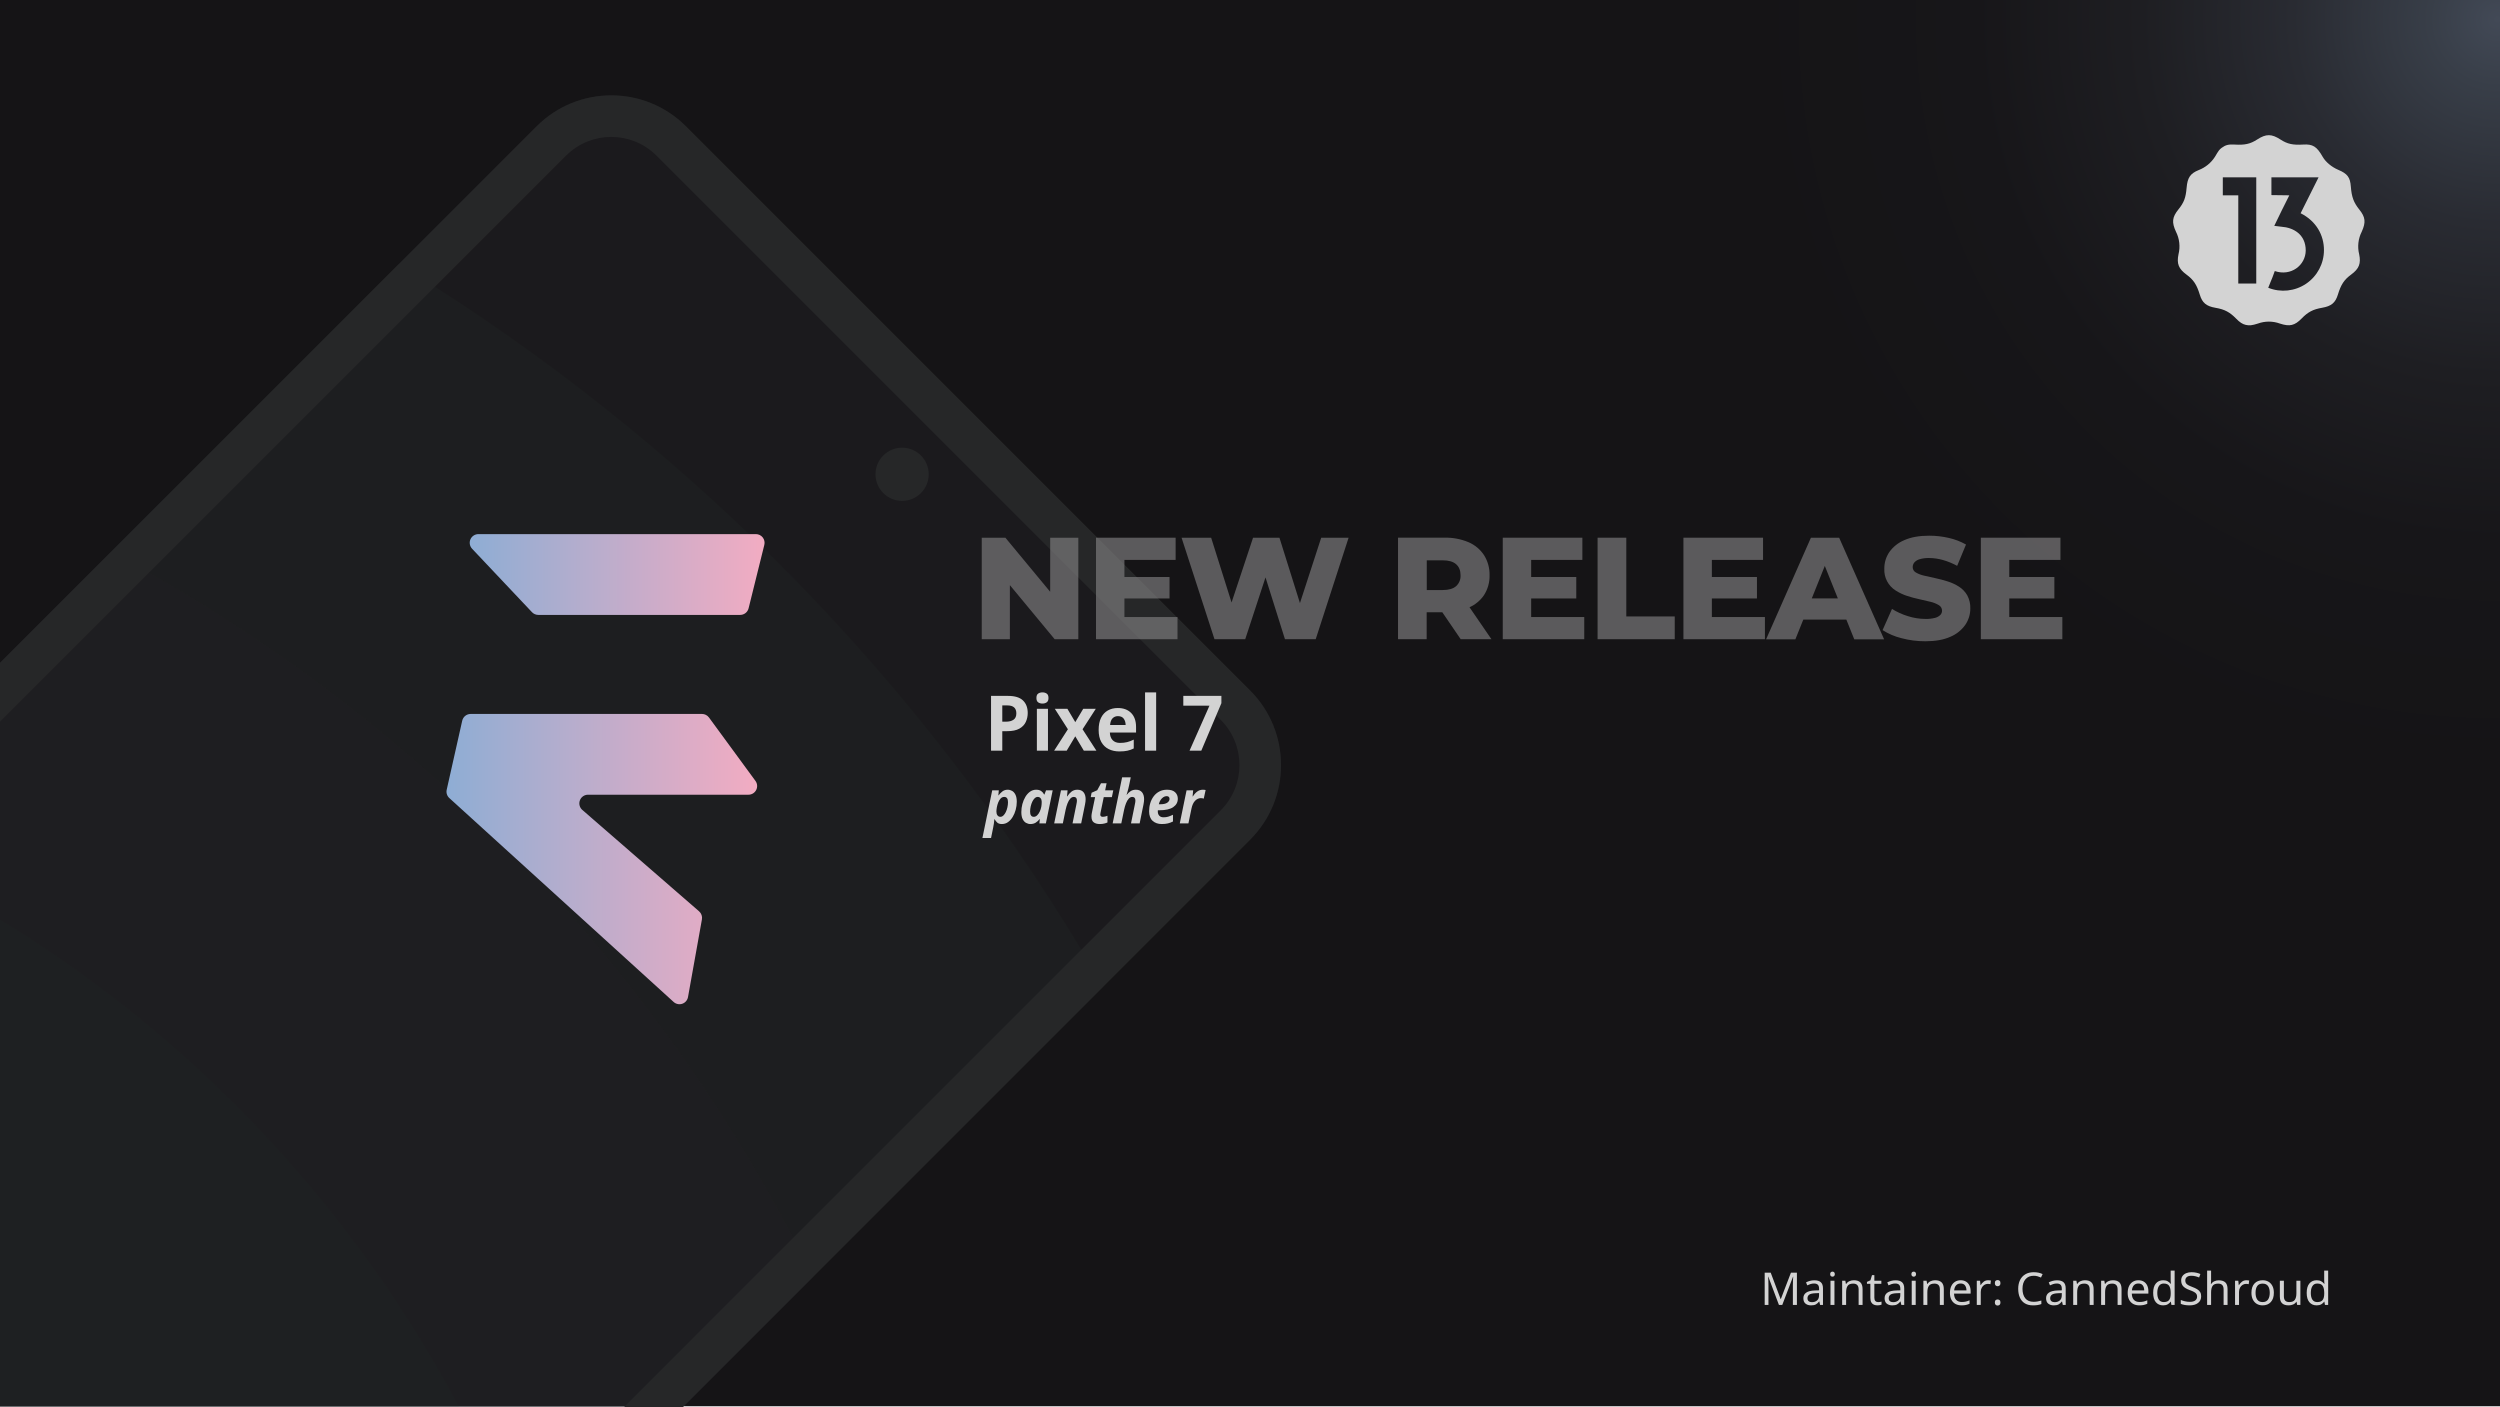
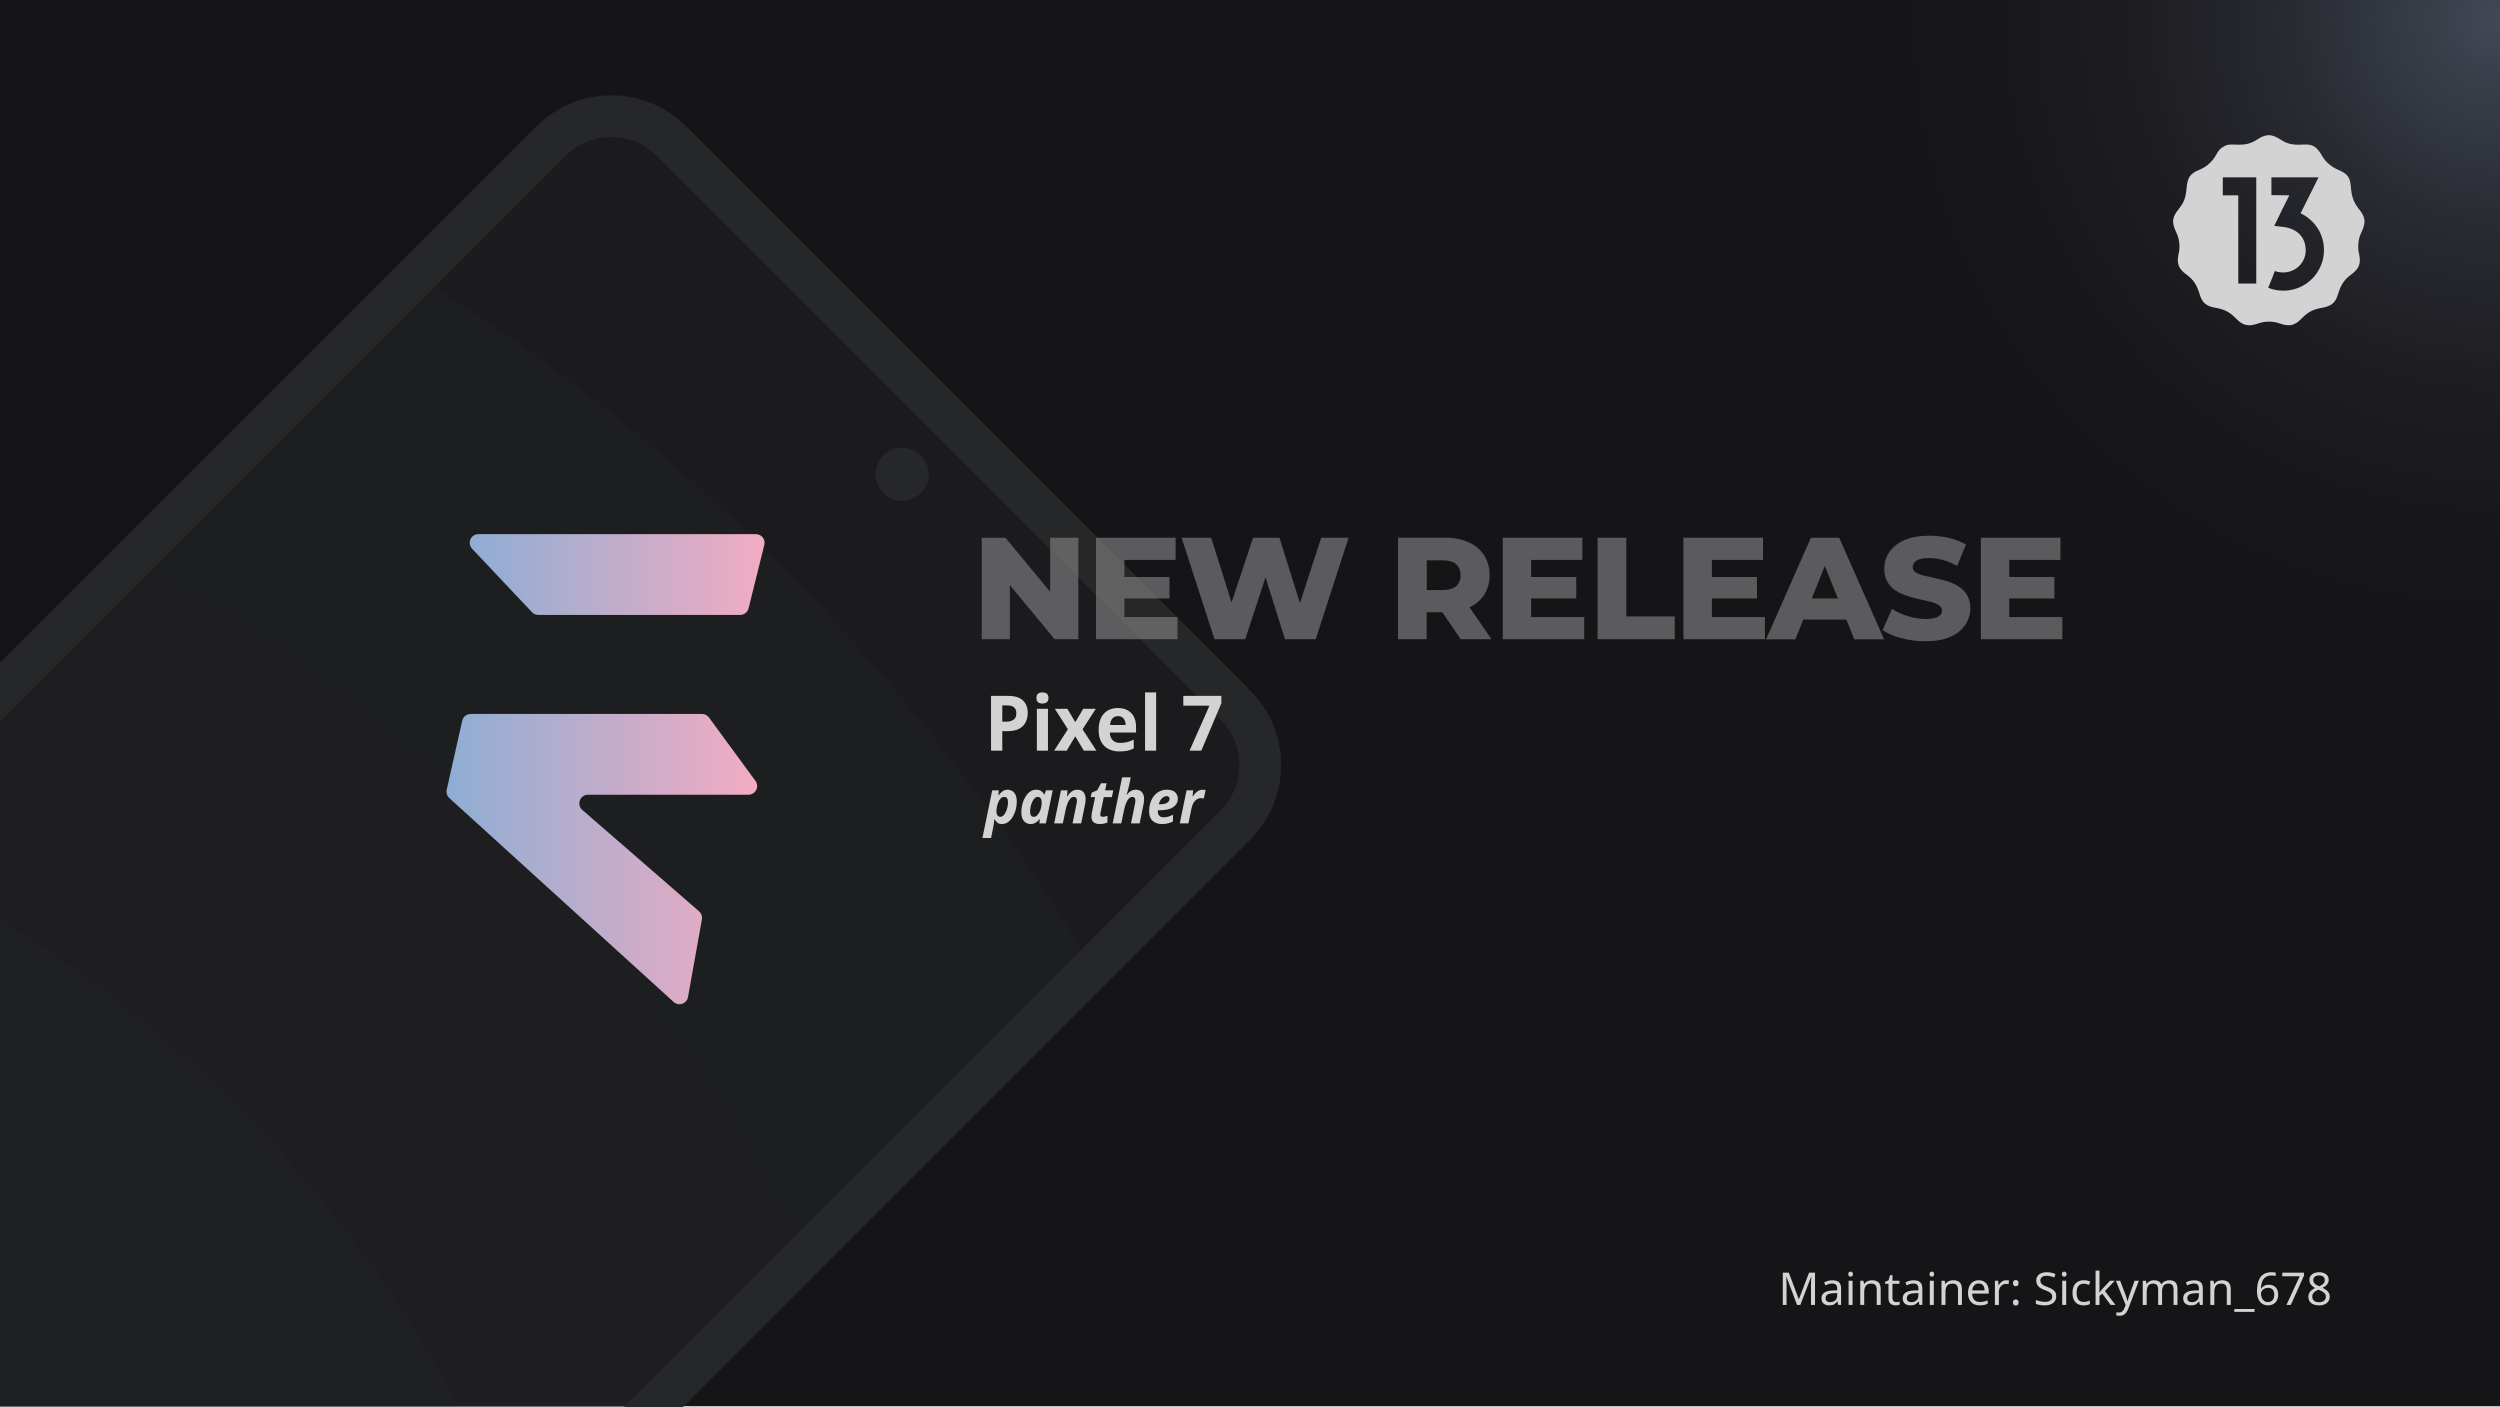
<svg xmlns="http://www.w3.org/2000/svg" xmlns:xlink="http://www.w3.org/1999/xlink" id="Layer_1" data-name="Layer 1" viewBox="0 0 1920 1080">
  <defs>
    <style>
          .cls-1 {
            fill: url(#radial-gradient);
          }
          .cls-2 {
            opacity: 0.58;
          }
          .cls-3 {
            fill: #26292b;
            opacity: 0.57;
          }
          .cls-4 {
            fill: #262728;
          }
          .cls-5 {
            fill: url(#linear-gradient);
          }
          .cls-6 {
            fill: url(#linear-gradient-2);
          }
          .cls-12,
          .cls-7,
          .cls-8 {
            fill: #d3d3d3;
            color: #d3d3d3;
          }
          .cls-8 {
            font-size: 34.7px;
            font-family: Montserrat-Regular, Montserrat;
          }
          .cls-9 {
            letter-spacing: -0.01em;
          }
          .cls-10 {
            opacity: 0.65;
          }
          .cls-11 {
            fill: #818081;
          }
          .cls-12 {
            font-size: 58.91px;
            font-family: Montserrat-ExtraBold, Montserrat;
            font-weight: 700;
          }
          .cls-13 {
            letter-spacing: 0em;
          }
          .cls-14 {
            letter-spacing: 0em;
          }
          .cls-15 {
            letter-spacing: -0.01em;
          }
          .cls-16,
          .cls-17,
          .cls-18 {
            font-size: 46.57px;
            font-family: Montserrat-ExtraBoldItalic, Montserrat;
            font-style: italic;
          }
          .cls-16 {
            letter-spacing: -0.01em;
          }
          .cls-17 {
            letter-spacing: 0em;
          }
          .cls-18 {
            letter-spacing: 0em;
          }

          .cls-100 {
            opacity: 0.58;
          }
          .cls-200 {
            fill: #26292b;
            opacity: 0.57;
          }
          .cls-300 {
            fill: #262728;
          }
        </style>
    <radialGradient id="radial-gradient" cx="1918" cy="14.88" r="581.79" gradientUnits="userSpaceOnUse">
      <stop offset="0" stop-color="#424956" />
      <stop offset="0.09" stop-color="#383e48" />
      <stop offset="0.27" stop-color="#292b32" />
      <stop offset="0.47" stop-color="#1e1e22" />
      <stop offset="0.69" stop-color="#171619" />
      <stop offset="1" stop-color="#151416" />
    </radialGradient>
    <linearGradient id="linear-gradient" x1="360.73" y1="441.22" x2="587.16" y2="441.22" gradientUnits="userSpaceOnUse">
      <stop offset="0" stop-color="#8eadd4" />
      <stop offset="1" stop-color="#f2acc2" />
    </linearGradient>
    <linearGradient id="linear-gradient-2" x1="342.89" y1="659.76" x2="581.49" y2="659.76" xlink:href="#linear-gradient" />
  </defs>
  <rect id="BG" class="cls-1" width="1920" height="1080" />
  <g id="_1" data-name="1">
    <g class="cls-100">
      <path class="cls-200" d="M960.14,644.85,847.2,757.79,624.48,980.51,405.6,1199.39l-521,521a81.06,81.06,0,0,1-114.51,0L-663.31,1287a81.06,81.06,0,0,1,0-114.51L412.21,96.92a81.06,81.06,0,0,1,114.51,0L960.14,530.34A81.06,81.06,0,0,1,960.14,644.85Z" />
      <path class="cls-200" d="M847.2,757.79,624.48,980.51,405.6,1199.39l-521,521a81.06,81.06,0,0,1-114.51,0L-663.31,1287a81.06,81.06,0,0,1,0-114.51L306.23,202.9q14,8.52,27.79,17.35A1565.88,1565.88,0,0,1,830.45,729.4Q839,743.5,847.2,757.79Z" />
      <path class="cls-200" d="M624.48,980.51,405.6,1199.39l-521,521a81.06,81.06,0,0,1-114.51,0L-663.31,1287a81.06,81.06,0,0,1,0-114.51L85.36,423.77q14.69,7.82,29.13,16a1262.17,1262.17,0,0,1,494.78,510.8Q617.07,965.43,624.48,980.51Z" />
      <path class="cls-200" d="M405.6,1199.39l-521,521a81.06,81.06,0,0,1-114.51,0L-663.31,1287a81.06,81.06,0,0,1,0-114.51l532.86-532.86q15.82,6.61,31.36,13.78c222.2,102.34,399,286.33,492.06,513.52Q399.57,1183,405.6,1199.39Z" />
    </g>
    <g id="_2-2" data-name="2">
      <path class="cls-300" d="M960.14,530.34,526.72,96.92a81.06,81.06,0,0,0-114.51,0L-663.31,1172.44a81.06,81.06,0,0,0,0,114.51l433.42,433.42a81.06,81.06,0,0,0,114.51,0l521-521L624.48,980.51,847.2,757.79,960.14,644.85A81.06,81.06,0,0,0,960.14,530.34Zm-22.57,91.94-328.3,328.3L393,1166.88-137.95,1697.8a49.12,49.12,0,0,1-69.37,0l-433.42-433.42a49.12,49.12,0,0,1,0-69.37L434.78,119.49a49.12,49.12,0,0,1,69.37,0L937.57,552.91A49.12,49.12,0,0,1,937.57,622.28Z" />
      <circle class="cls-300" cx="692.82" cy="364.25" r="20.43" />
    </g>
  </g>
  <g id="EVO_Logo" data-name="EVO Logo">
    <path class="cls-5" d="M580.5,410.2H367.41a6.66,6.66,0,0,0-4.85,11.23l46,48.73a6.68,6.68,0,0,0,4.85,2.09H568.46a6.65,6.65,0,0,0,6.46-5.07L587,418.46A6.66,6.66,0,0,0,580.5,410.2Z" />
    <path class="cls-6" d="M447.19,622l89.7,77.89a6.67,6.67,0,0,1,2.19,6.2l-10.7,59.69a6.66,6.66,0,0,1-11,3.76L345.07,612.9a6.63,6.63,0,0,1-2-6.39l11.91-53a6.66,6.66,0,0,1,6.5-5.2H539.11a6.67,6.67,0,0,1,5.38,2.72l35.7,48.71a6.66,6.66,0,0,1-5.37,10.6H451.56A6.66,6.66,0,0,0,447.19,622Z" />
  </g>
  <g id="_13_Logo" data-name="13 Logo">
    <g id="g6323">
      <path class="cls-7" d="M1811.92,160.89c-4.28-5.31-5.89-9.68-6.46-17.5-.53-7.22-2.61-10-9.76-13-5-2.13-9.62-6-11.87-9.93-4.53-8-7.62-9.9-15.06-9.44-7.86.49-12.08-.44-17.36-3.86-6.88-4.46-11.06-4.46-17.94,0-5.28,3.42-9.5,4.35-17.36,3.86-4.53-.28-6.9.32-9.84,2.5-1.82,1.36-2.25,1.92-5.19,6.9a25.84,25.84,0,0,1-12.49,10.2c-6.43,2.59-8.61,5.78-9.27,13.57s-2,11.31-6.37,16.74c-4.75,5.93-5.16,9.79-1.82,17a25,25,0,0,1,1.95,17.4c-1.48,7.16.08,11.11,6.18,15.59,5.38,3.95,7.83,7.66,10.18,15.39,1.89,6.27,5,8.89,12.15,10.1,6.85,1.17,10.79,3.24,15.64,8.18,2.91,3,5,4.33,7.47,4.92,2.74.65,5,.4,9.3-1a24.69,24.69,0,0,1,17,0c7.49,2.46,11.34,1.55,16.7-3.94,4.83-5,8.77-7,15.64-8.2,7.1-1.21,10.26-3.83,12.16-10.1,2.34-7.73,4.79-11.44,10.17-15.39,6.1-4.48,7.66-8.43,6.17-15.59a25,25,0,0,1,2-17.4C1817.09,170.67,1816.68,166.81,1811.92,160.89Zm-79.11,56.84H1719V150h-11.88V136.17h25.69ZM1742,221l1.83-4.55,1.42-3.45,1.78-4.83c12.33,4.22,23.64-4.31,23.77-15.78,0-12.56-9.68-17.63-18.5-18.24l-5.66-.7,5.75-11.85,5.8-11.59-6.82-.09-6.92-.09V136.17h36.22l-6.9,13.8-6.9,13.8c12.18,6.13,17.93,17,17.93,28.28A31.17,31.17,0,0,1,1742,221Z" />
    </g>
  </g>
  <text class="cls-8" text-anchor="end" transform="translate(1800 1002.18)">
-         Maintainer: CannedShroud
+         Maintainer: Sickyman_678
        <tspan class="cls-9" y="0" />
  </text>
  <g id="Text">
    <g class="cls-10">
      <polygon class="cls-11" points="806.54 454.5 772.13 412.96 753.98 412.96 753.98 490.92 775.58 490.92 775.58 449.37 809.99 490.92 828.15 490.92 828.15 412.96 806.54 412.96 806.54 454.5" />
      <polygon class="cls-11" points="863.56 459.62 898.2 459.62 898.2 443.14 863.56 443.14 863.56 430 902.88 430 902.88 412.96 841.73 412.96 841.73 490.92 904.32 490.92 904.32 473.88 863.56 473.88 863.56 459.62" />
      <polygon class="cls-11" points="998.36 463.18 982.61 412.96 962.35 412.96 945.84 462.71 930.16 412.96 907.44 412.96 932.72 490.92 956.33 490.92 971.91 443.44 986.85 490.92 1010.46 490.92 1035.73 412.96 1014.69 412.96 998.36 463.18" />
      <path class="cls-11" d="M1139.75,457a26.91,26.91,0,0,0,4.23-15.2,27.67,27.67,0,0,0-4.23-15.42,26.89,26.89,0,0,0-12-10,45,45,0,0,0-18.43-3.45h-35.64v78h22V470.2h12l14.13,20.71h23.61l-16.84-24.54A26.58,26.58,0,0,0,1139.75,457Zm-21.44-23.66q3.4,3,3.4,8.46a10.54,10.54,0,0,1-3.4,8.35q-3.39,3-10.3,3h-12.25V430.33H1108Q1114.91,430.33,1118.31,433.34Z" />
      <polygon class="cls-11" points="1175.94 459.62 1210.58 459.62 1210.58 443.14 1175.94 443.14 1175.94 430 1215.26 430 1215.26 412.96 1154.12 412.96 1154.12 490.92 1216.7 490.92 1216.7 473.88 1175.94 473.88 1175.94 459.62" />
      <polygon class="cls-11" points="1249 412.96 1226.95 412.96 1226.95 490.92 1286.2 490.92 1286.2 473.43 1249 473.43 1249 412.96" />
      <polygon class="cls-11" points="1314.7 459.62 1349.34 459.62 1349.34 443.14 1314.7 443.14 1314.7 430 1354.02 430 1354.02 412.96 1292.88 412.96 1292.88 490.92 1355.46 490.92 1355.46 473.88 1314.7 473.88 1314.7 459.62" />
      <path class="cls-11" d="M1390.77,413l-34.41,78h22.49l6.08-15.14H1418l6.08,15.14H1447l-34.52-78Zm.69,46.55,10-24.93,10,24.93Z" />
      <path class="cls-11" d="M1504.47,450.54a36.13,36.13,0,0,0-8.63-4c-3.15-1-6.31-1.83-9.46-2.5s-6.05-1.32-8.69-1.95a21.41,21.41,0,0,1-6.35-2.45,4.61,4.61,0,0,1-2.39-4.06,5.66,5.66,0,0,1,1.22-3.57,8.42,8.42,0,0,1,4-2.5,23.45,23.45,0,0,1,7.35-.95,39.84,39.84,0,0,1,10.58,1.5,53,53,0,0,1,11,4.51l6.79-16.37a48.29,48.29,0,0,0-13.2-5.07,66.2,66.2,0,0,0-15.09-1.72q-11.46,0-19.15,3.45A26.66,26.66,0,0,0,1451,424a22.18,22.18,0,0,0-3.84,12.7,18.66,18.66,0,0,0,8.8,16.87,37.67,37.67,0,0,0,8.63,4.07,89.22,89.22,0,0,0,9.47,2.56c3.15.67,6,1.33,8.63,2a22.16,22.16,0,0,1,6.34,2.56,4.79,4.79,0,0,1,2.45,4.24,4.66,4.66,0,0,1-1.28,3.28,8.92,8.92,0,0,1-4.06,2.23,26.27,26.27,0,0,1-7.35.83,44.81,44.81,0,0,1-13.64-2.17,51,51,0,0,1-12.09-5.51l-7.24,16.26a48.12,48.12,0,0,0,14.43,6.18,70.09,70.09,0,0,0,18.43,2.39q11.58,0,19.21-3.45a26.45,26.45,0,0,0,11.47-9.19,22.05,22.05,0,0,0,3.84-12.53,19.91,19.91,0,0,0-2.39-10.19A19.52,19.52,0,0,0,1504.47,450.54Z" />
      <polygon class="cls-11" points="1543.12 473.88 1543.12 459.62 1577.75 459.62 1577.75 443.14 1543.12 443.14 1543.12 430 1582.43 430 1582.43 412.96 1521.29 412.96 1521.29 490.92 1583.88 490.92 1583.88 473.88 1543.12 473.88" />
    </g>
    <text class="cls-12" transform="translate(755.98 576.51) scale(0.97 1)">
      <tspan class="cls-13" y="0">Pixel 7</tspan>
      <tspan class="cls-13" x="0" dy="0" />
      <tspan class="cls-16" x="0" dy="1.2em">panther</tspan>
    </text>
  </g>
</svg>
